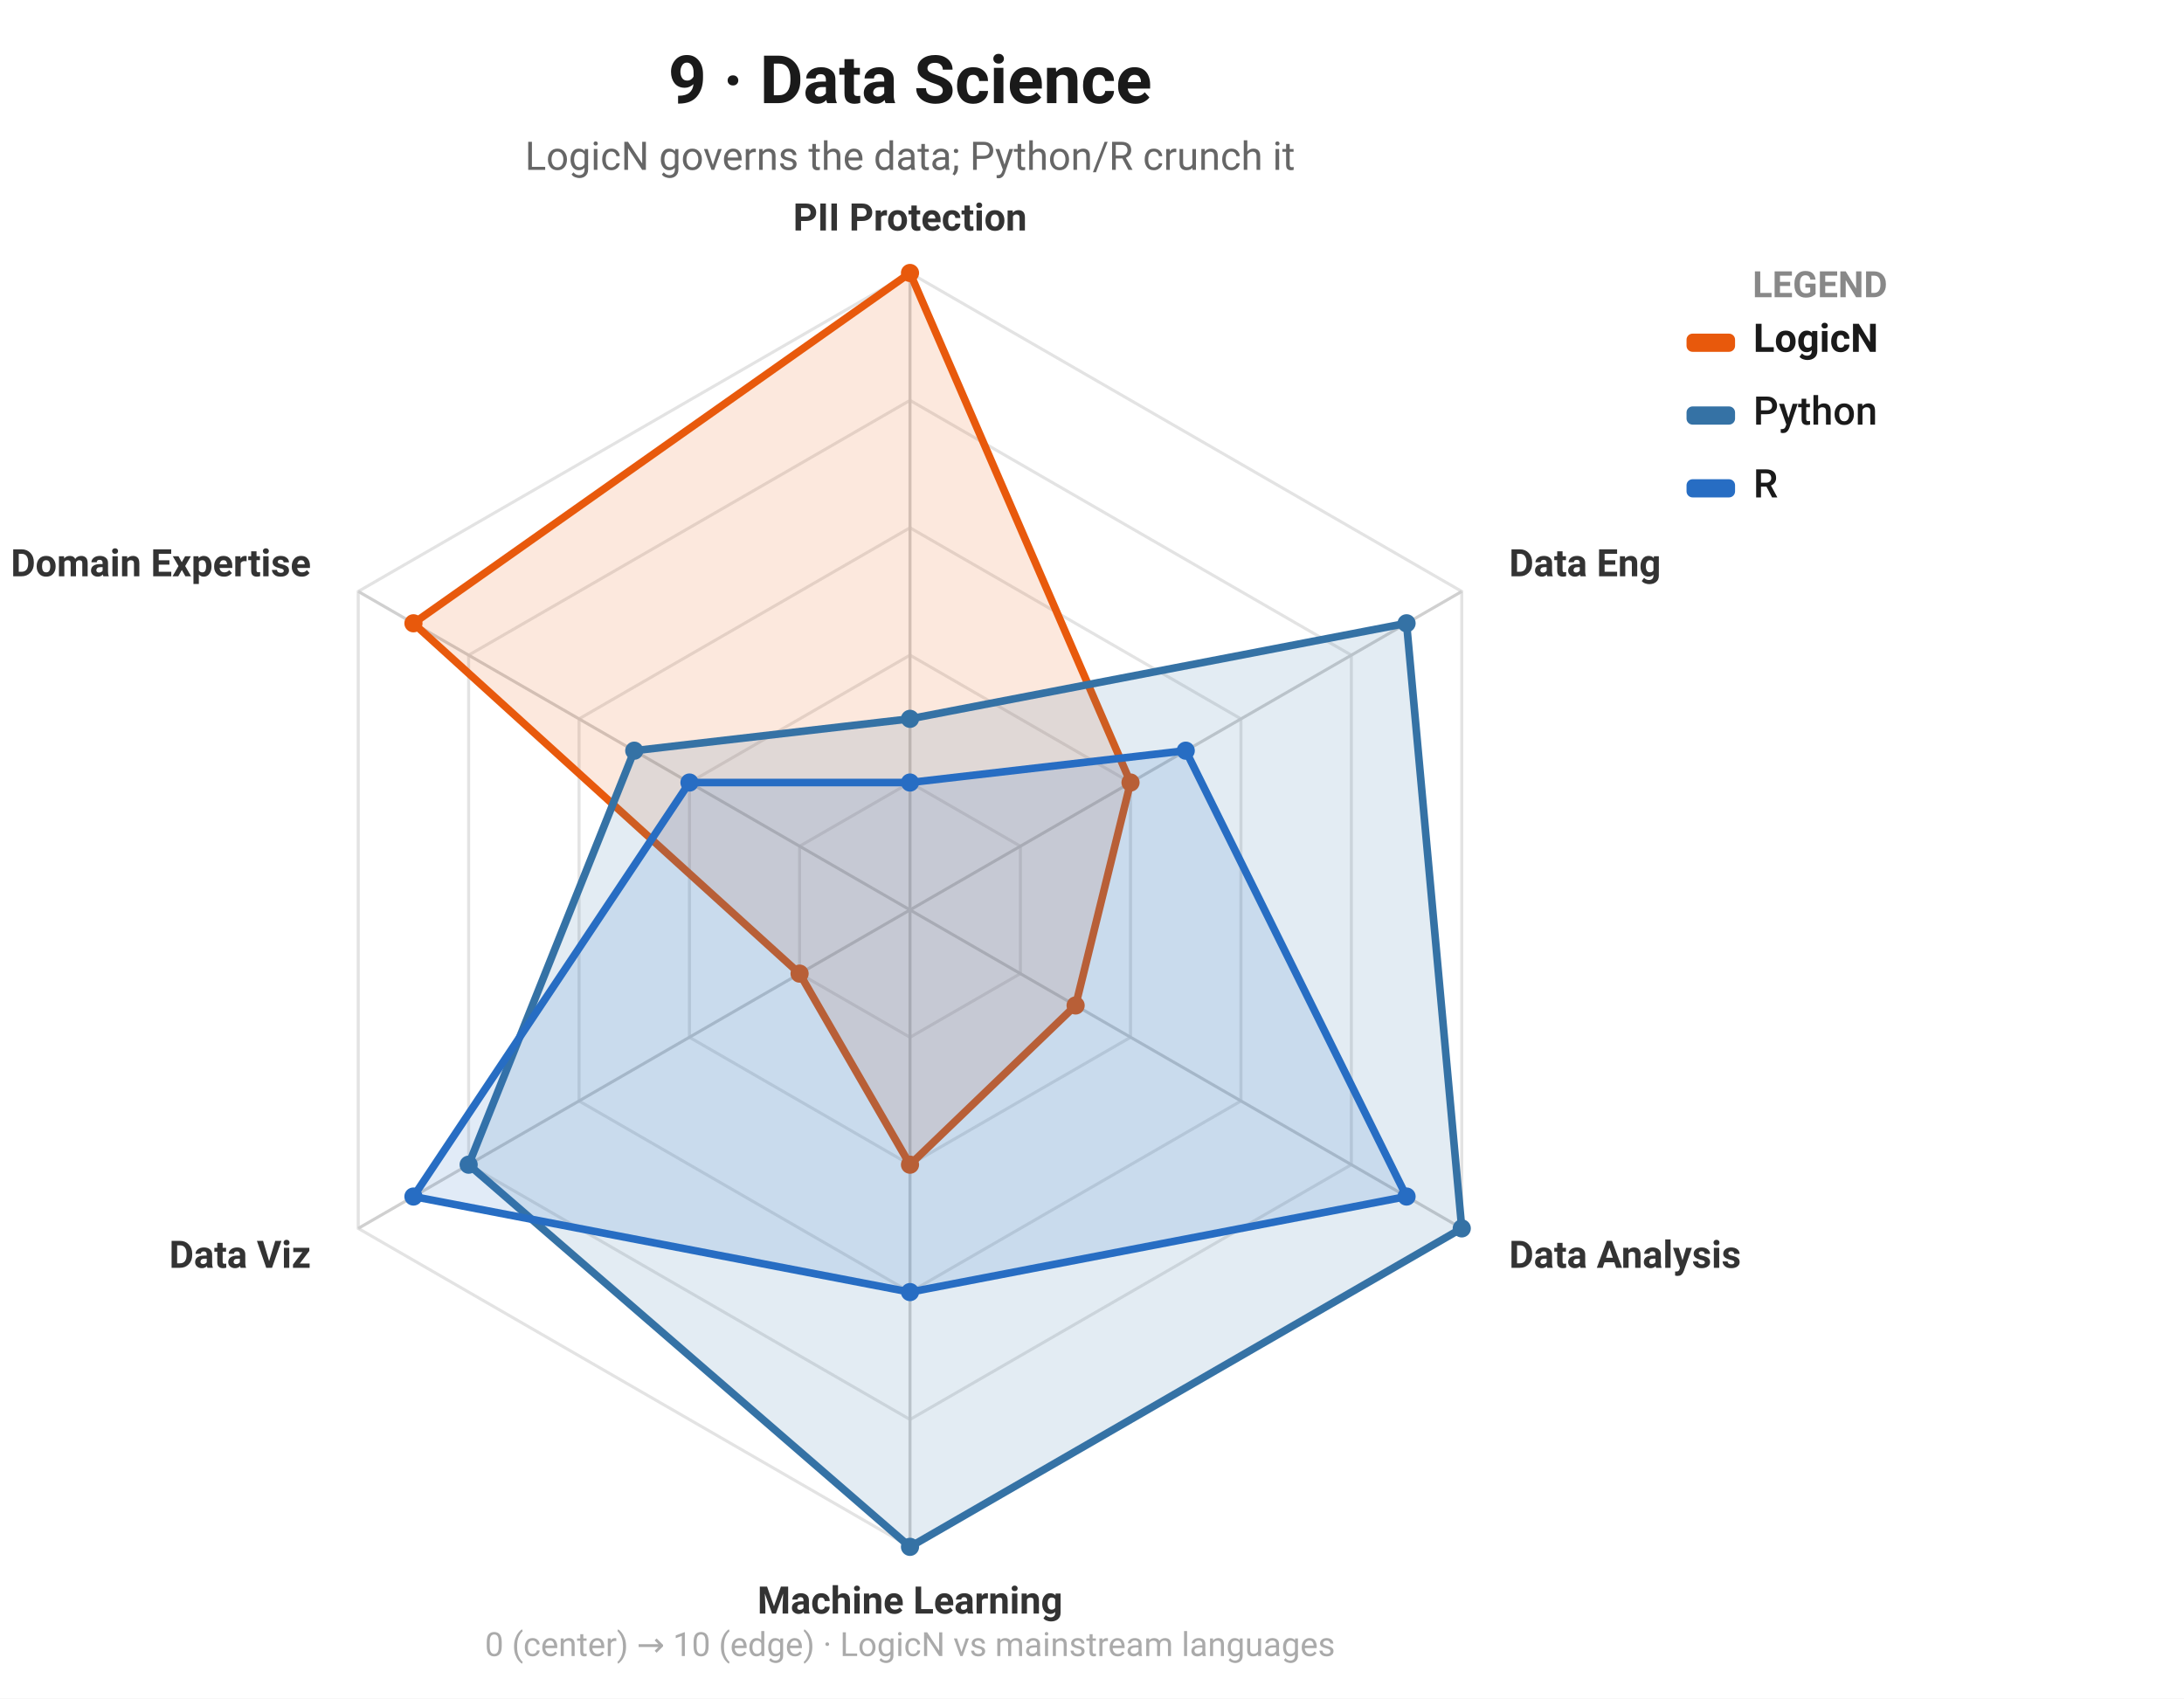
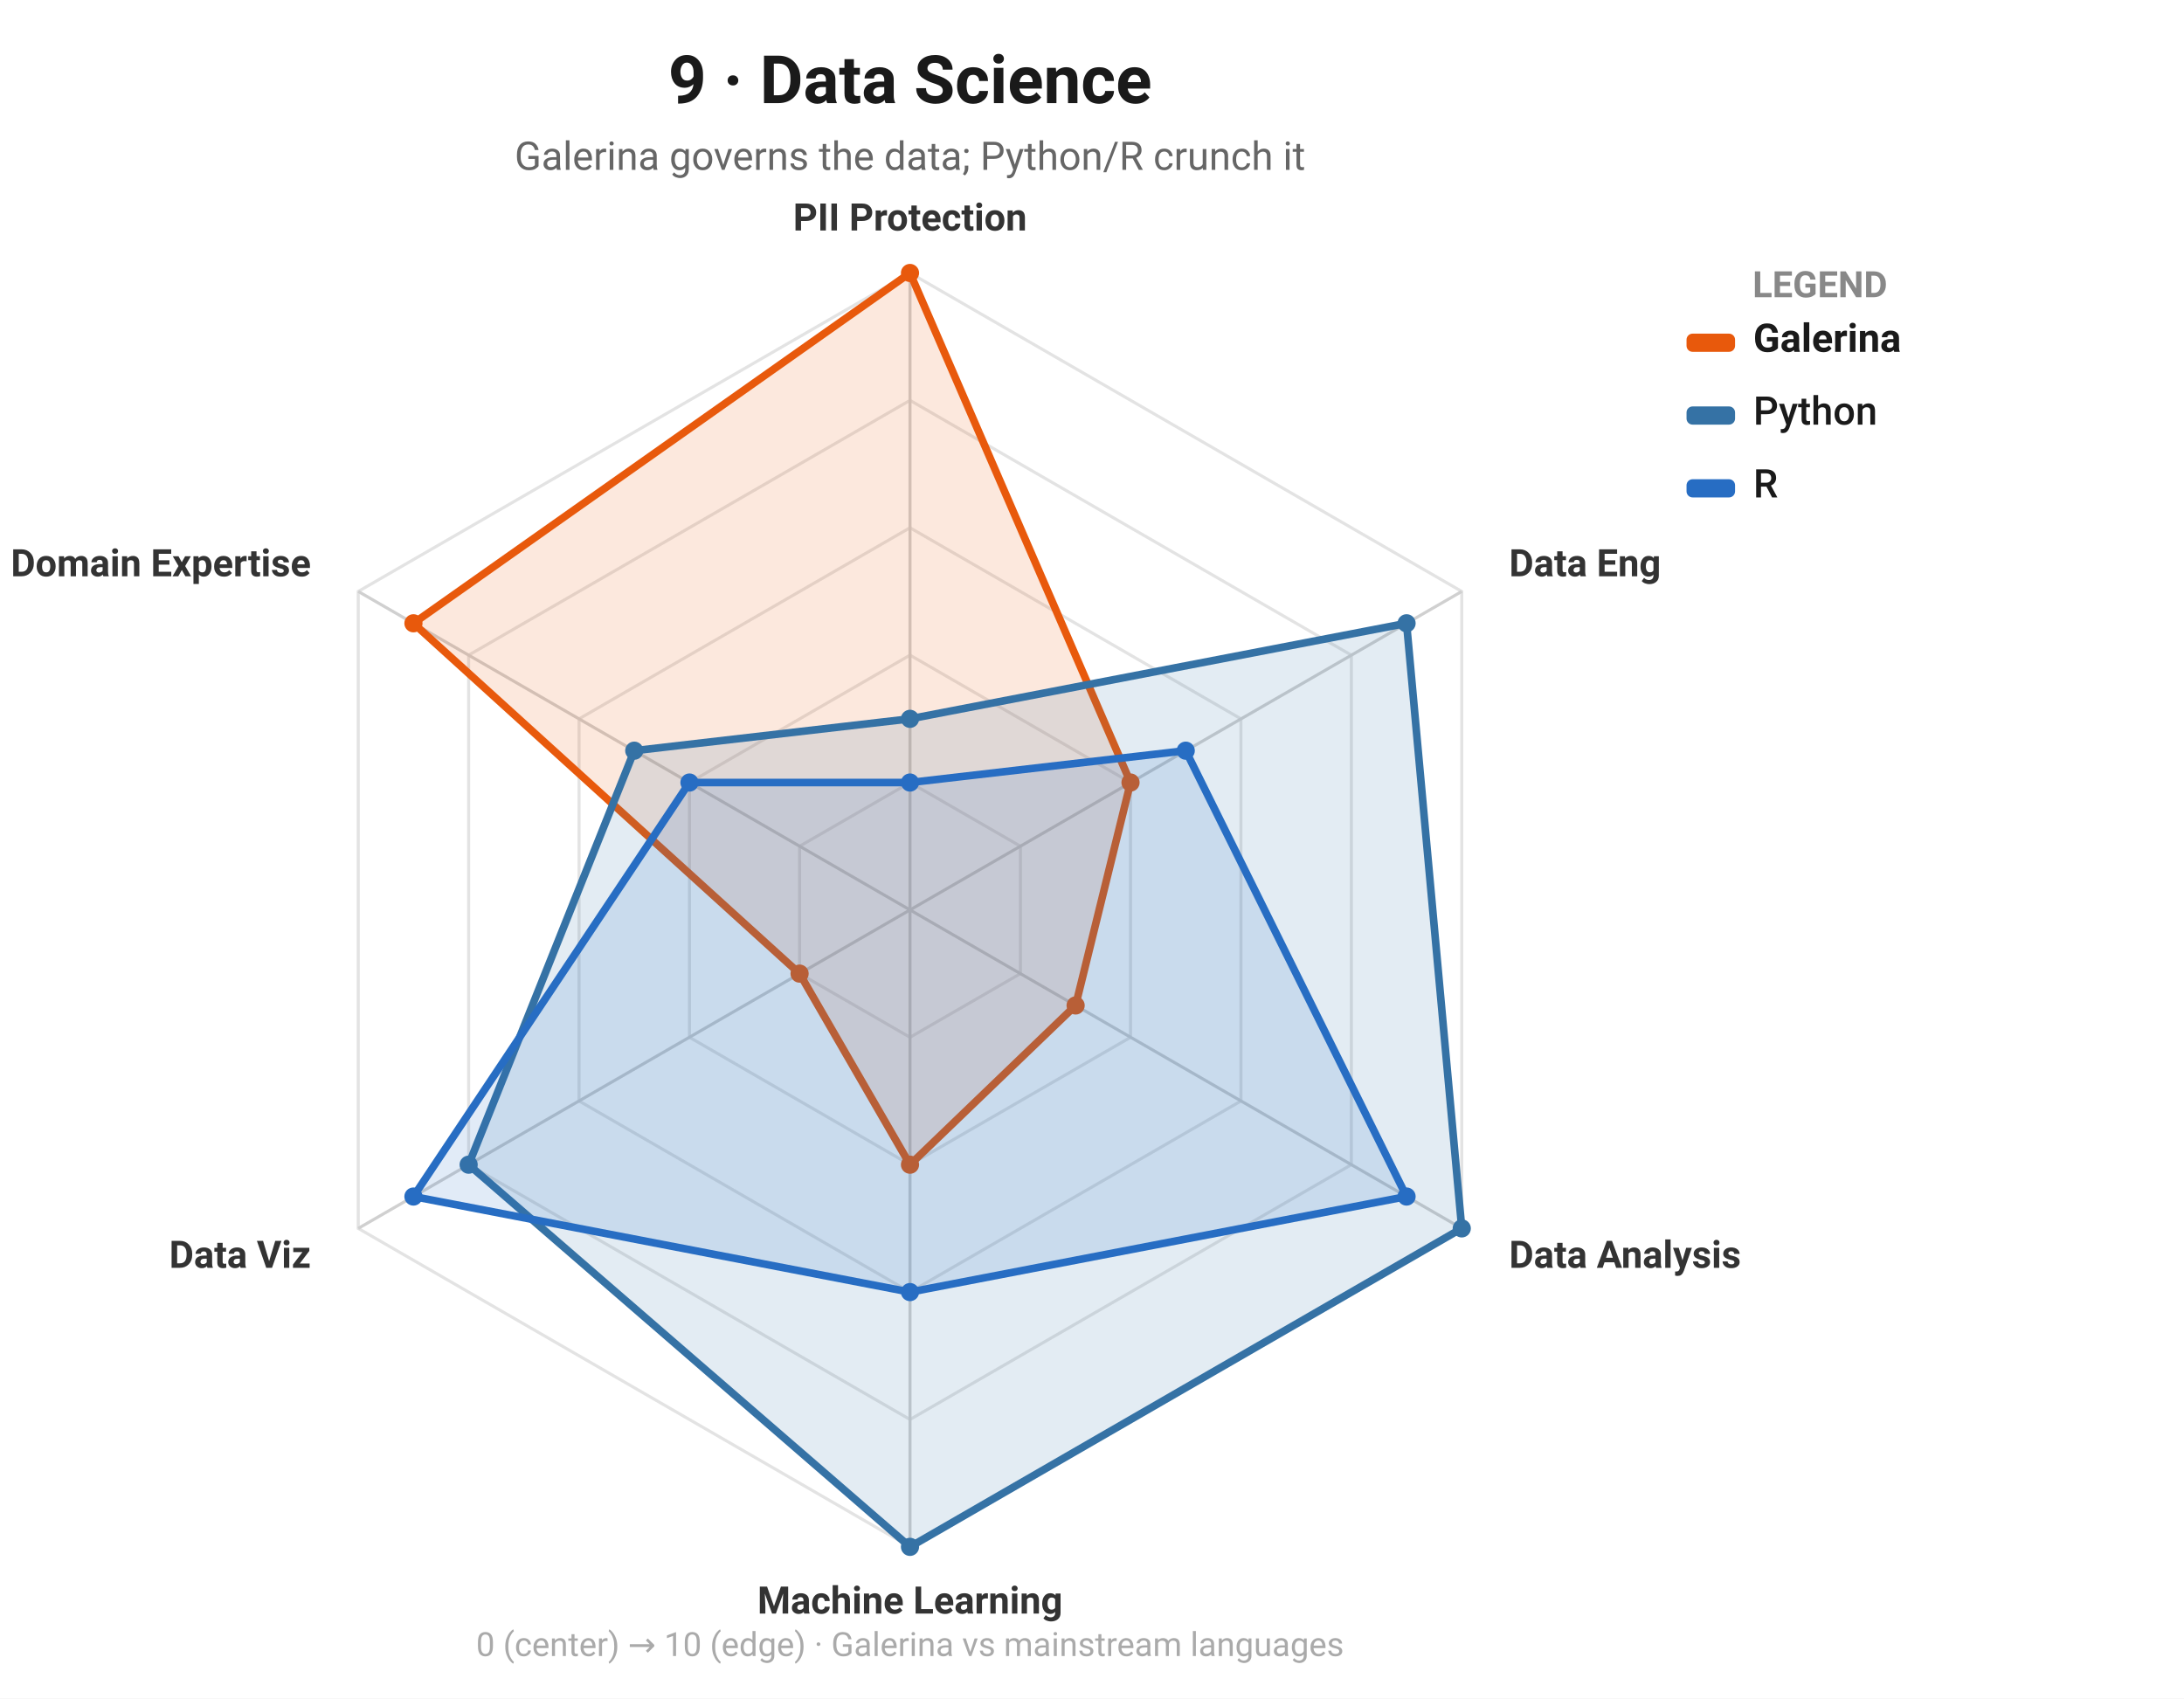
<svg xmlns="http://www.w3.org/2000/svg" viewBox="0 0 720 560" font-family="system-ui,Segoe UI,Roboto,sans-serif">
  <rect width="720" height="560" fill="#ffffff" />
  <text x="300" y="34" text-anchor="middle" font-size="22" font-weight="700" fill="#1a1a1a">9 · Data Science</text>
-   <text x="300" y="56" text-anchor="middle" font-size="13" fill="#666">LogicN governs the data; Python/R crunch it</text>
+   <text x="300" y="56" text-anchor="middle" font-size="13" fill="#666">Galerina governs the data; Python/R crunch it</text>
  <polygon points="300.0,258.0 336.4,279.0 336.4,321.0 300.0,342.0 263.6,321.0 263.6,279.0" fill="none" stroke="#e3e3e3" stroke-width="1" />
  <polygon points="300.0,216.0 372.7,258.0 372.7,342.0 300.0,384.0 227.3,342.0 227.3,258.0" fill="none" stroke="#e3e3e3" stroke-width="1" />
  <polygon points="300.0,174.0 409.1,237.0 409.1,363.0 300.0,426.0 190.9,363.0 190.9,237.0" fill="none" stroke="#e3e3e3" stroke-width="1" />
  <polygon points="300.0,132.0 445.5,216.0 445.5,384.0 300.0,468.0 154.5,384.0 154.5,216.0" fill="none" stroke="#e3e3e3" stroke-width="1" />
  <polygon points="300.0,90.0 481.9,195.0 481.9,405.0 300.0,510.0 118.1,405.0 118.1,195.0" fill="none" stroke="#e3e3e3" stroke-width="1" />
  <line x1="300" y1="300" x2="300.0" y2="90.0" stroke="#d0d0d0" stroke-width="1" />
  <text x="300.0" y="76.0" text-anchor="middle" font-size="12.5" font-weight="600" fill="#333">PII Protection</text>
  <line x1="300" y1="300" x2="481.9" y2="195.0" stroke="#d0d0d0" stroke-width="1" />
  <text x="497.5" y="190.0" text-anchor="start" font-size="12.5" font-weight="600" fill="#333">Data Eng</text>
  <line x1="300" y1="300" x2="481.9" y2="405.0" stroke="#d0d0d0" stroke-width="1" />
  <text x="497.5" y="418.0" text-anchor="start" font-size="12.5" font-weight="600" fill="#333">Data Analysis</text>
  <line x1="300" y1="300" x2="300.0" y2="510.0" stroke="#d0d0d0" stroke-width="1" />
  <text x="300.0" y="532.0" text-anchor="middle" font-size="12.5" font-weight="600" fill="#333">Machine Learning</text>
  <line x1="300" y1="300" x2="118.1" y2="405.0" stroke="#d0d0d0" stroke-width="1" />
  <text x="102.5" y="418.0" text-anchor="end" font-size="12.5" font-weight="600" fill="#333">Data Viz</text>
  <line x1="300" y1="300" x2="118.1" y2="195.0" stroke="#d0d0d0" stroke-width="1" />
  <text x="102.5" y="190.0" text-anchor="end" font-size="12.5" font-weight="600" fill="#333">Domain Expertise</text>
  <polygon points="300.0,90.0 372.7,258.0 354.6,331.5 300.0,384.0 263.6,321.0 136.3,205.5" fill="#e8590c" fill-opacity="0.14" stroke="#e8590c" stroke-width="2.5" stroke-linejoin="round" />
  <circle cx="300.0" cy="90.0" r="3" fill="#e8590c" />
  <circle cx="372.7" cy="258.0" r="3" fill="#e8590c" />
  <circle cx="354.6" cy="331.5" r="3" fill="#e8590c" />
  <circle cx="300.0" cy="384.0" r="3" fill="#e8590c" />
  <circle cx="263.6" cy="321.0" r="3" fill="#e8590c" />
  <circle cx="136.3" cy="205.5" r="3" fill="#e8590c" />
  <polygon points="300.0,237.0 463.7,205.5 481.9,405.0 300.0,510.0 154.5,384.0 209.1,247.5" fill="#3572a5" fill-opacity="0.14" stroke="#3572a5" stroke-width="2.5" stroke-linejoin="round" />
  <circle cx="300.0" cy="237.0" r="3" fill="#3572a5" />
  <circle cx="463.7" cy="205.5" r="3" fill="#3572a5" />
  <circle cx="481.9" cy="405.0" r="3" fill="#3572a5" />
  <circle cx="300.0" cy="510.0" r="3" fill="#3572a5" />
  <circle cx="154.5" cy="384.0" r="3" fill="#3572a5" />
  <circle cx="209.1" cy="247.5" r="3" fill="#3572a5" />
  <polygon points="300.0,258.0 390.9,247.5 463.7,394.5 300.0,426.0 136.3,394.5 227.3,258.0" fill="#276dc3" fill-opacity="0.14" stroke="#276dc3" stroke-width="2.5" stroke-linejoin="round" />
  <circle cx="300.0" cy="258.0" r="3" fill="#276dc3" />
  <circle cx="390.9" cy="247.5" r="3" fill="#276dc3" />
  <circle cx="463.7" cy="394.5" r="3" fill="#276dc3" />
  <circle cx="300.0" cy="426.0" r="3" fill="#276dc3" />
  <circle cx="136.3" cy="394.5" r="3" fill="#276dc3" />
  <circle cx="227.3" cy="258.0" r="3" fill="#276dc3" />
  <text x="600" y="98" text-anchor="middle" font-size="12" font-weight="700" fill="#888">LEGEND</text>
  <rect x="556" y="110" width="16" height="6" rx="2" fill="#e8590c" />
-   <text x="578" y="116" font-size="13" font-weight="700" fill="#1a1a1a">LogicN</text>
+   <text x="578" y="116" font-size="13" font-weight="700" fill="#1a1a1a">Galerina</text>
  <rect x="556" y="134" width="16" height="6" rx="2" fill="#3572a5" />
  <text x="578" y="140" font-size="13" font-weight="500" fill="#1a1a1a">Python</text>
  <rect x="556" y="158" width="16" height="6" rx="2" fill="#276dc3" />
  <text x="578" y="164" font-size="13" font-weight="500" fill="#1a1a1a">R</text>
-   <text x="300" y="546" text-anchor="middle" font-size="11" fill="#aaa">0 (center) → 10 (edge) · LogicN vs mainstream languages</text>
+   <text x="300" y="546" text-anchor="middle" font-size="11" fill="#aaa">0 (center) → 10 (edge) · Galerina vs mainstream languages</text>
</svg>
